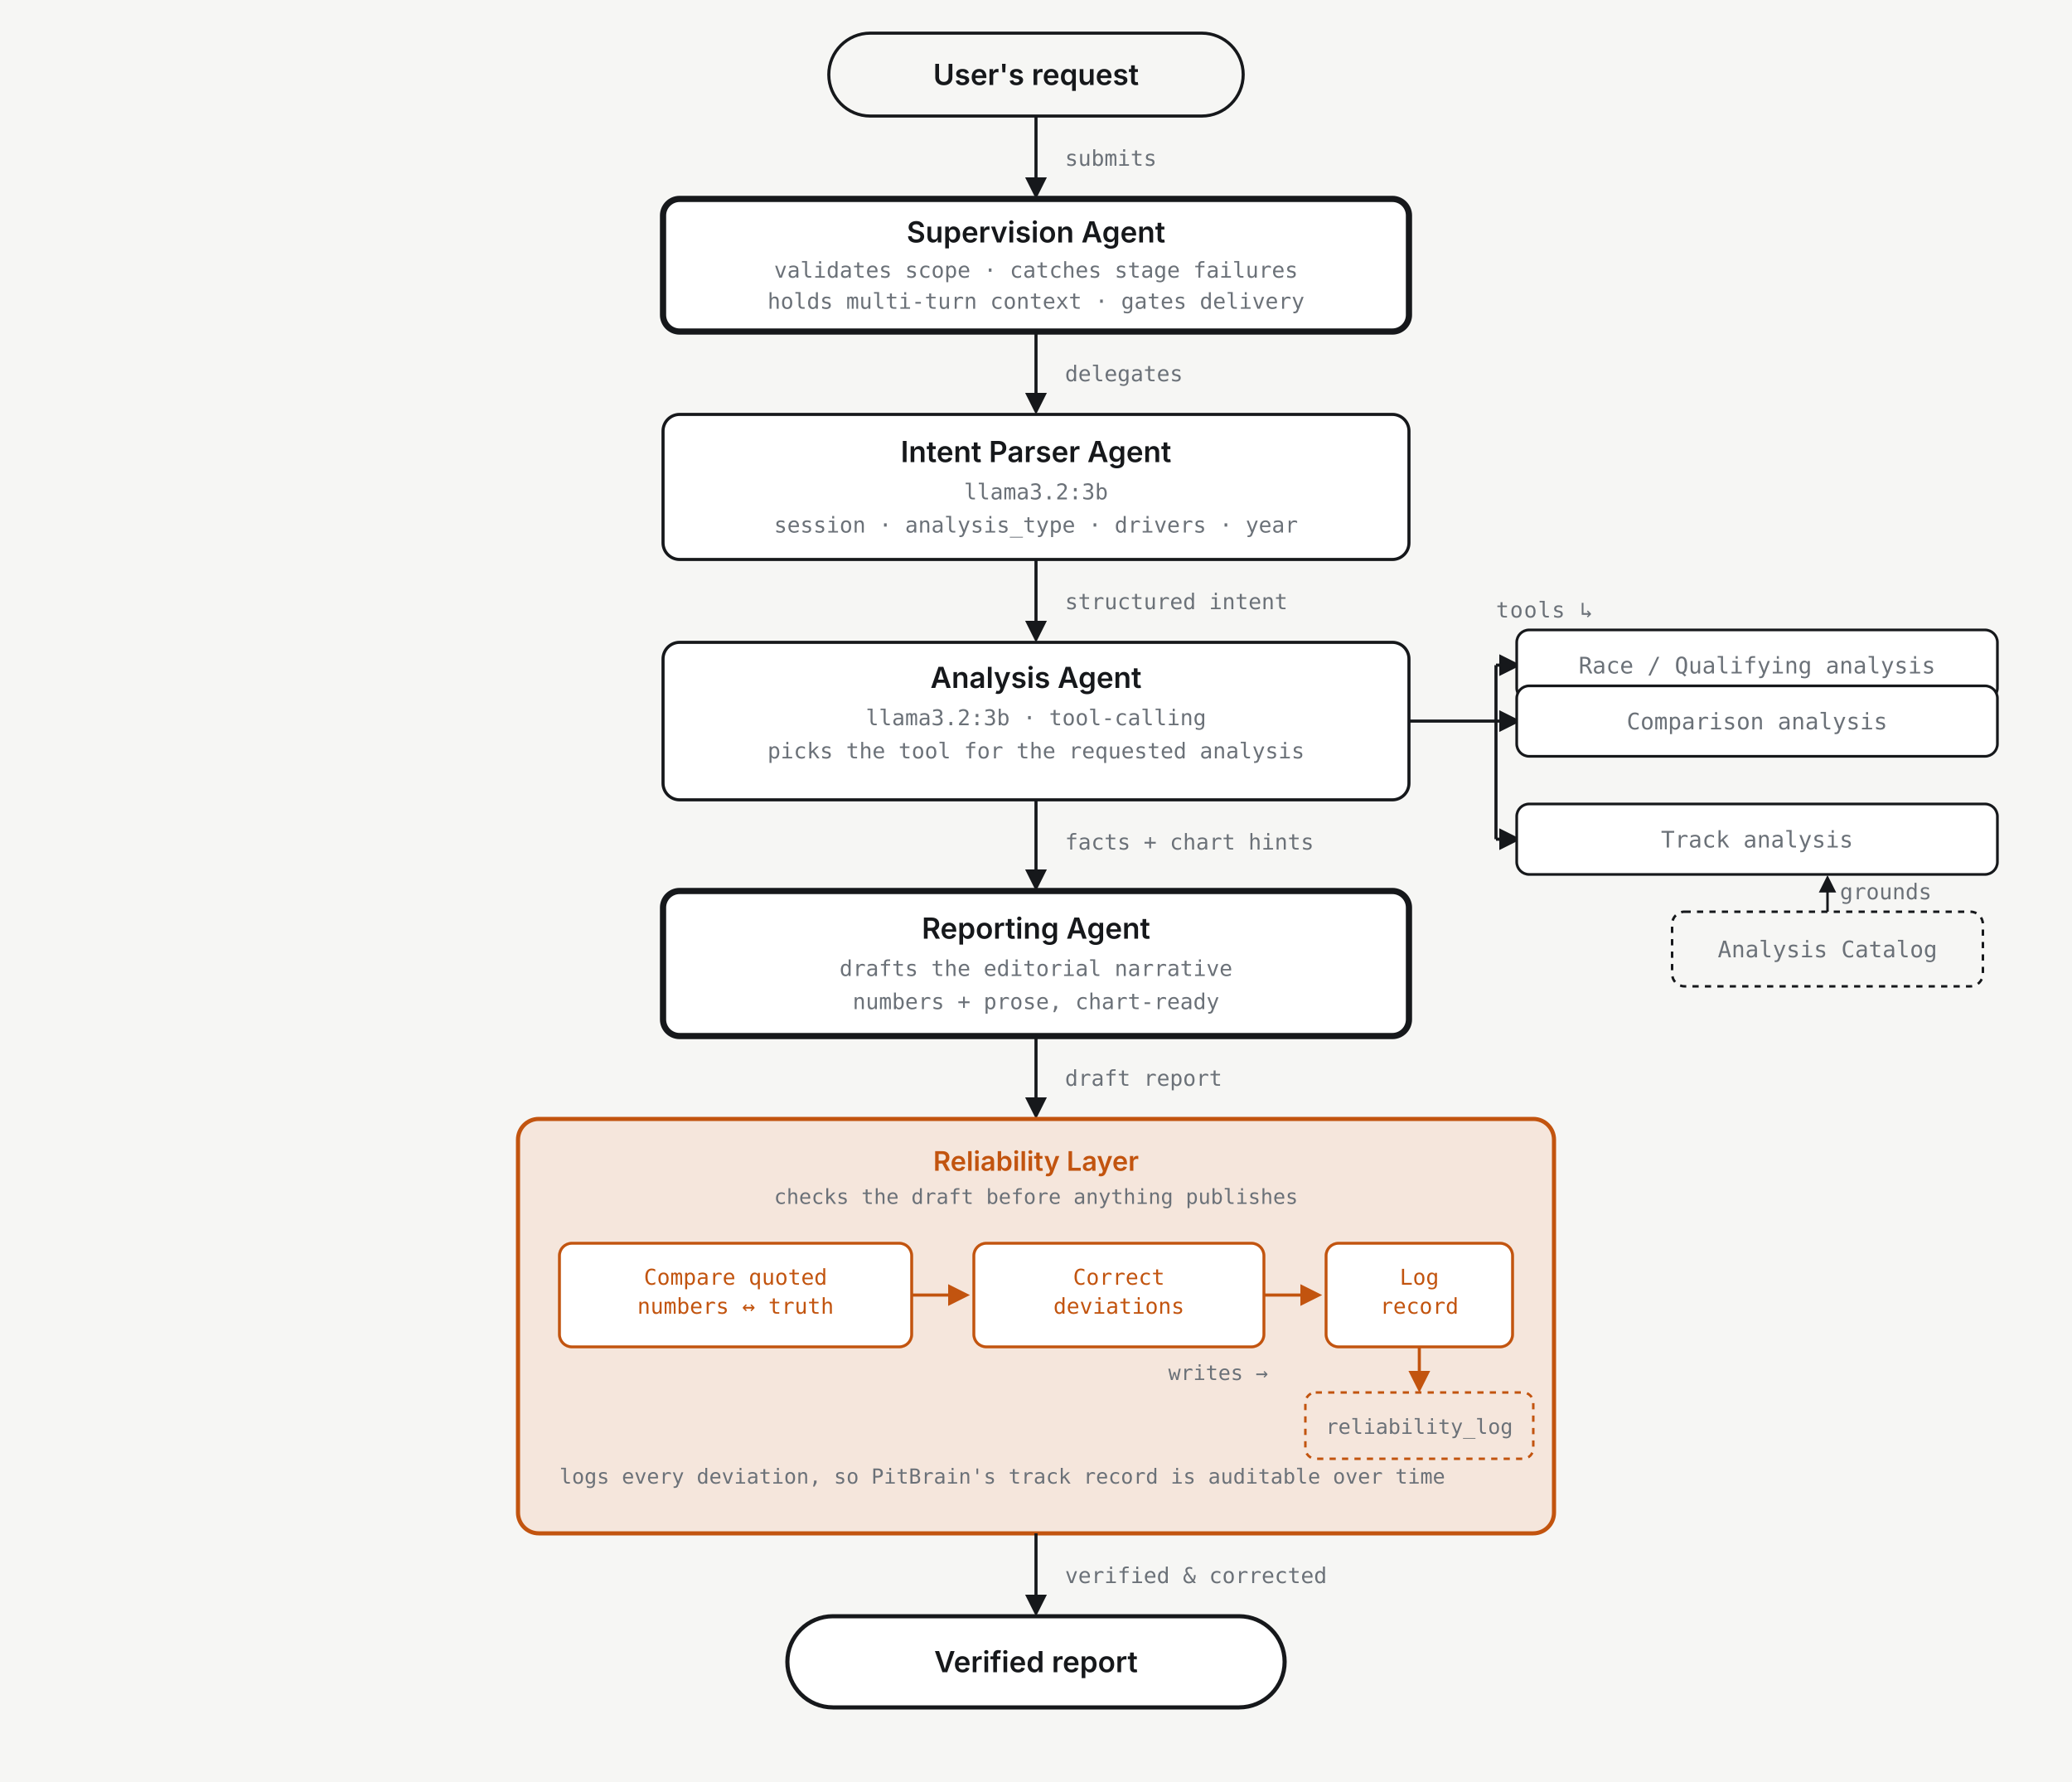
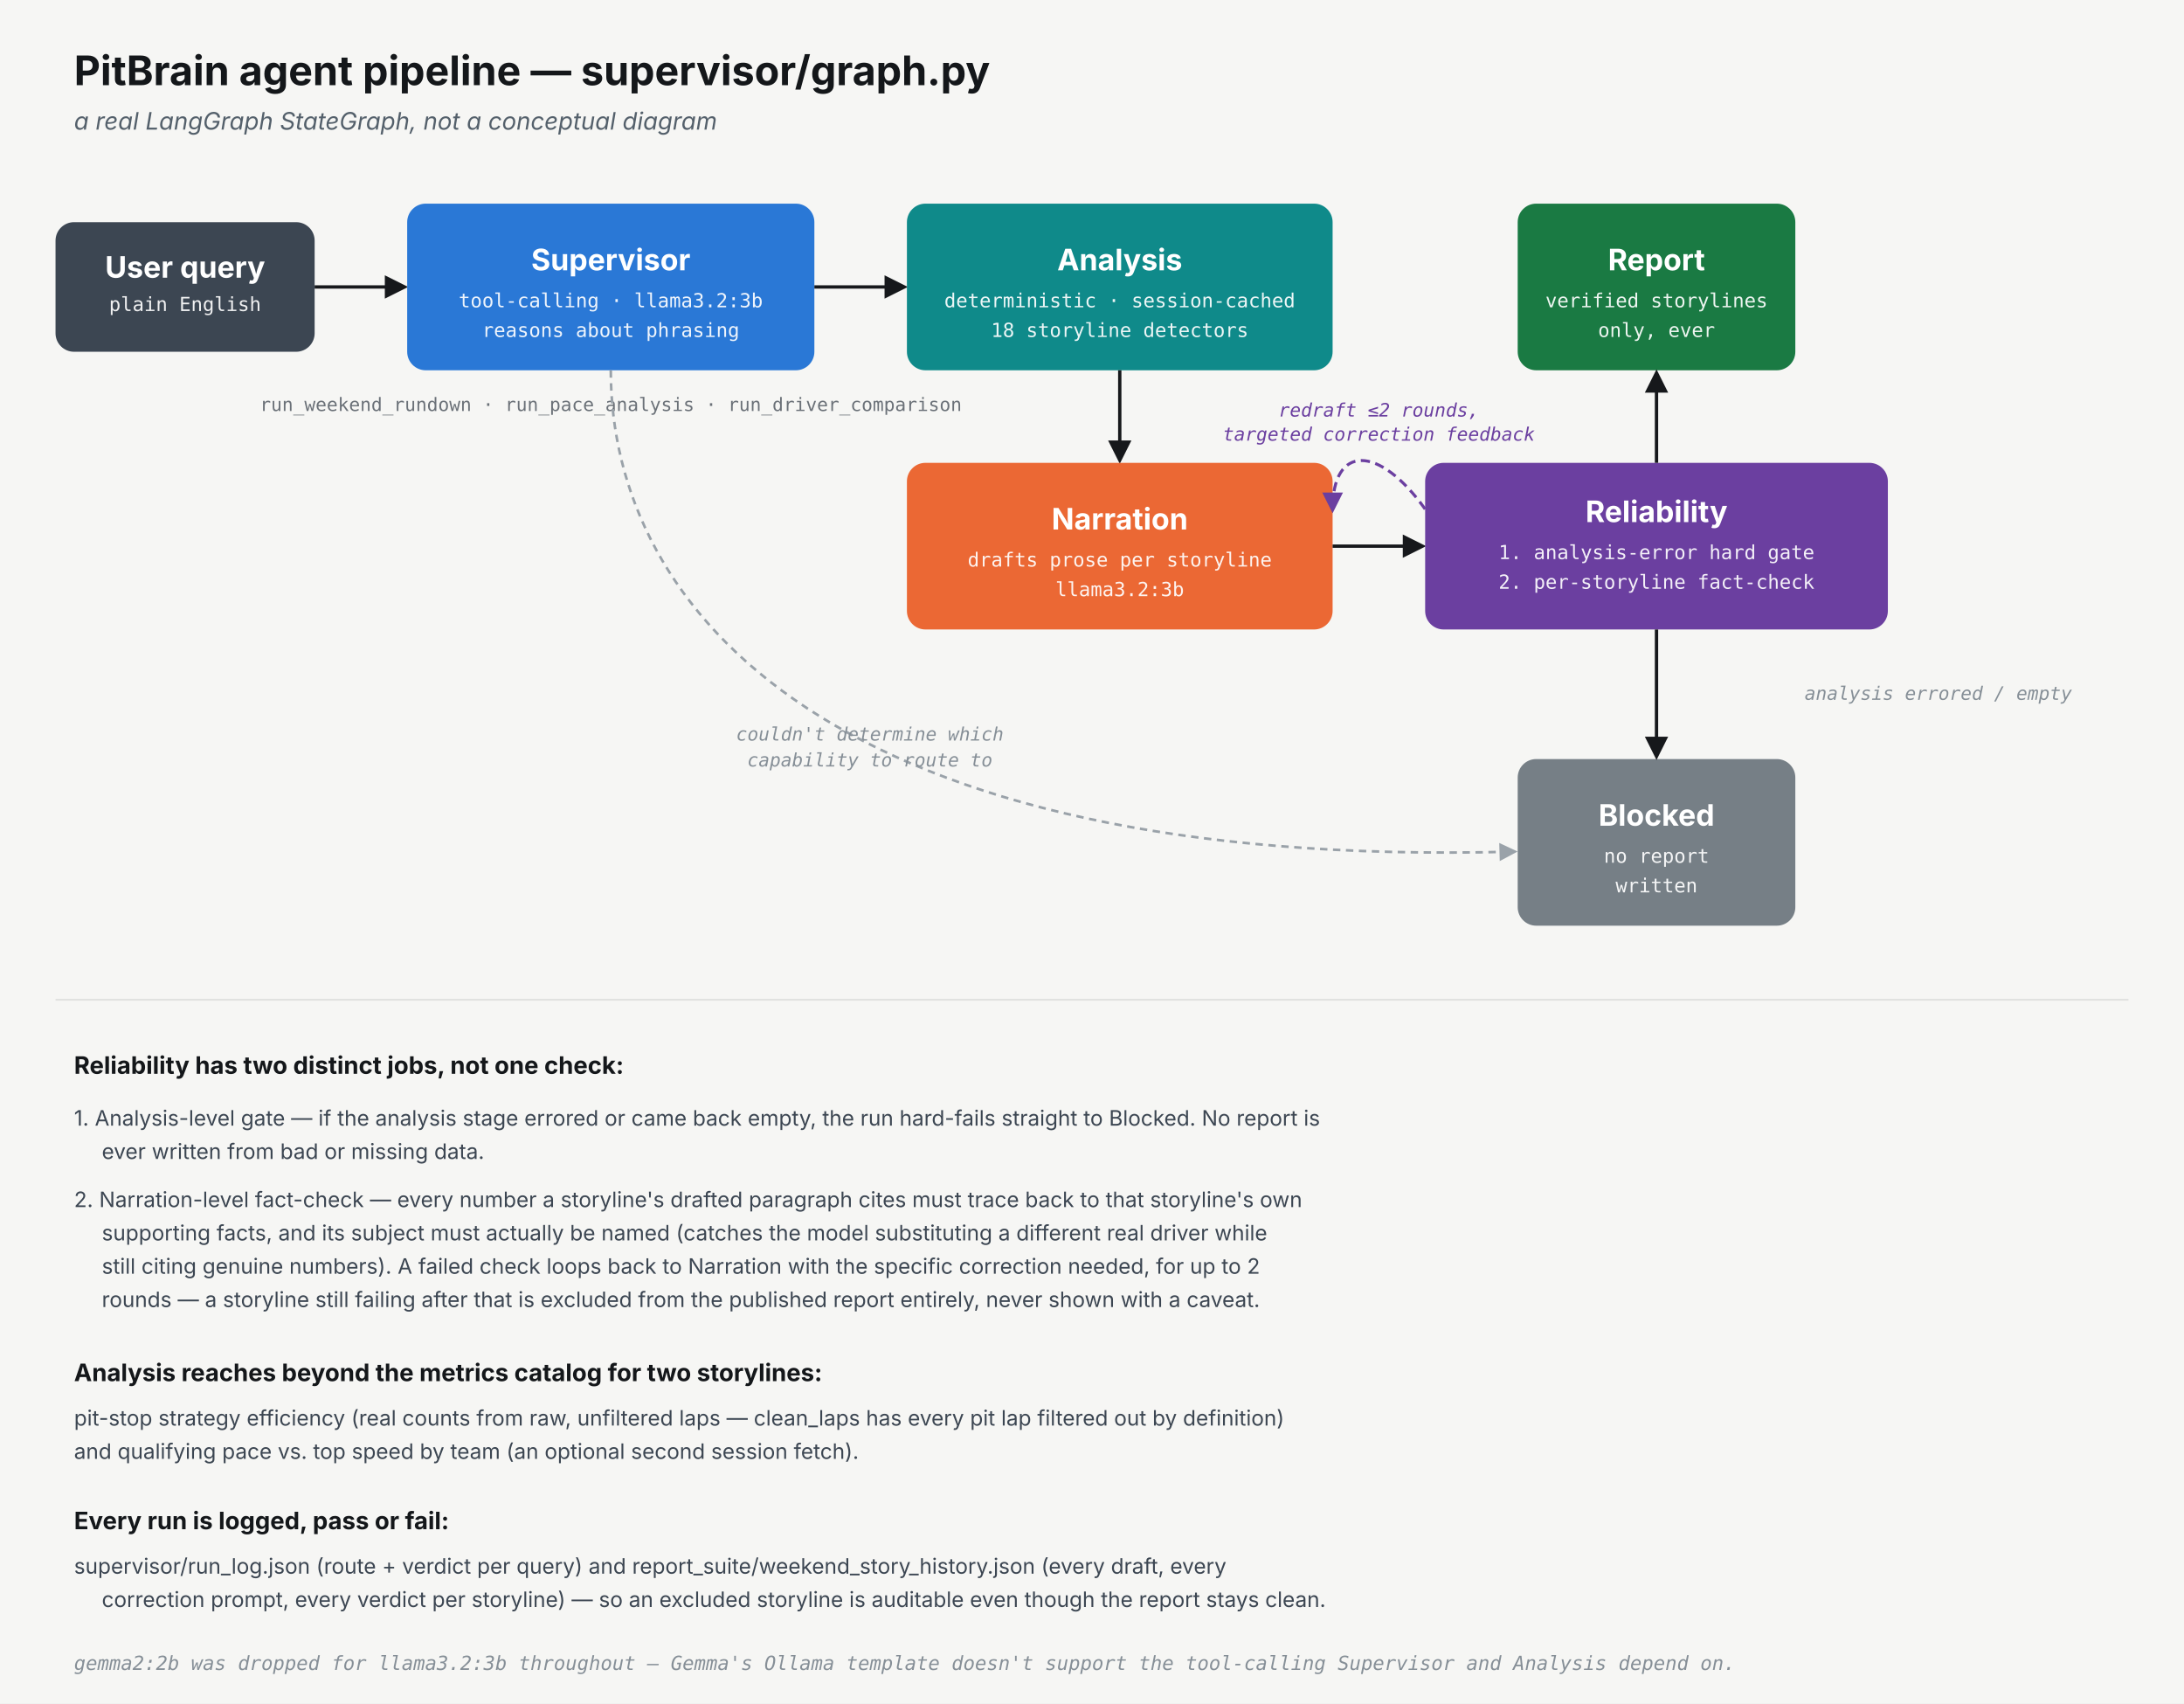
- <svg xmlns="http://www.w3.org/2000/svg" viewBox="0 0 1000 860" role="img" aria-label="A Supervision Agent validates the request's scope, catches failures from any stage, holds multi-turn context, and gates final delivery. It delegates to an Intent Parser Agent, then a tool-calling Analysis Agent (which selects one of three tools grounded in the Analysis Catalog), then a Reporting Agent; before publishing, a Reliability Layer compares every quoted number in the draft against ground truth, corrects deviations, and logs the correction.">
+ <svg xmlns="http://www.w3.org/2000/svg" viewBox="0 0 1180 920" role="img" aria-label="PitBrain's agent pipeline is a LangGraph StateGraph. A Supervisor agent tool-calls one of three capabilities based on reasoning about the query, not a rigid intent match. An Analysis stage runs deterministic, per-session-cached metrics and storyline mining. A Narration stage drafts prose per storyline with a local model. A Reliability agent has two jobs: it hard-blocks the whole run if analysis itself errored or came back empty, and it fact-checks every narrated number against that storyline's own supporting facts, looping back to Narration with targeted correction feedback for up to two redraft rounds. Only storylines that pass are published; a storyline still failing after its redraft is excluded from the report, not shown with a warning. Every draft and verdict is logged for audit regardless.">
  <style>
-   .box-title { font-family: "IBM Plex Sans", -apple-system, "Segoe UI", sans-serif; font-weight: 600; font-size: 14px; fill: #16181b; }
-   .box-sub { font-family: "IBM Plex Mono", ui-monospace, "SF Mono", Consolas, monospace; font-size: 10.5px; fill: #6b7178; }
-   .arrow-label { font-family: "IBM Plex Mono", ui-monospace, "SF Mono", Consolas, monospace; font-size: 10.5px; fill: #6b7178; }
-   .pill-text { font-family: "IBM Plex Sans", -apple-system, "Segoe UI", sans-serif; font-weight: 600; font-size: 14px; fill: #16181b; }
-   .rel-title { font-family: "IBM Plex Sans", -apple-system, "Segoe UI", sans-serif; font-weight: 600; font-size: 13px; fill: #c2540f; }
-   .rel-sub { font-family: "IBM Plex Mono", ui-monospace, "SF Mono", Consolas, monospace; font-size: 10px; fill: #6b7178; }
-   .step-text { font-family: "IBM Plex Mono", ui-monospace, "SF Mono", Consolas, monospace; font-size: 10.5px; fill: #c2540f; }
-   .group-label { font-family: "IBM Plex Mono", ui-monospace, "SF Mono", Consolas, monospace; font-size: 10.5px; fill: #6b7178; letter-spacing: 0.04em; }
+   .box-title { font-family: "IBM Plex Sans", -apple-system, "Segoe UI", sans-serif; font-weight: 700; font-size: 16px; fill: #ffffff; }
+   .box-sub { font-family: "IBM Plex Mono", ui-monospace, "SF Mono", Consolas, monospace; font-size: 10.5px; fill: #ffffff; opacity: 0.92; }
+   .h1 { font-family: "IBM Plex Sans", -apple-system, "Segoe UI", sans-serif; font-weight: 700; font-size: 22px; fill: #14171a; }
+   .h2 { font-family: "IBM Plex Sans", -apple-system, "Segoe UI", sans-serif; font-style: italic; font-size: 13px; fill: #54606b; }
+   .arrow-label { font-family: "IBM Plex Mono", ui-monospace, "SF Mono", Consolas, monospace; font-size: 10px; fill: #6b7178; }
+   .loop-label { font-family: "IBM Plex Mono", ui-monospace, "SF Mono", Consolas, monospace; font-size: 10px; fill: #6b3fa0; font-style: italic; }
+   .gray-label { font-family: "IBM Plex Mono", ui-monospace, "SF Mono", Consolas, monospace; font-size: 10px; fill: #868f97; font-style: italic; }
+   .foot-title { font-family: "IBM Plex Sans", -apple-system, "Segoe UI", sans-serif; font-weight: 700; font-size: 13px; fill: #14171a; }
+   .foot-body { font-family: "IBM Plex Sans", -apple-system, "Segoe UI", sans-serif; font-size: 11.5px; fill: #3c4652; }
+   .foot-note { font-family: "IBM Plex Mono", ui-monospace, "SF Mono", Consolas, monospace; font-size: 10.5px; fill: #868f97; font-style: italic; }
</style>
-   <rect x="0" y="0" width="1000" height="860" fill="#f6f6f4" />
+   <rect x="0" y="0" width="1180" height="920" fill="#f6f6f4" />
  <defs>
    <marker id="arrow" viewBox="0 0 10 10" refX="8" refY="5" markerWidth="7" markerHeight="7" orient="auto-start-reverse">
      <path d="M0,0 L10,5 L0,10 z" fill="#16181b" />
    </marker>
-     <marker id="arrowAccent" viewBox="0 0 10 10" refX="8" refY="5" markerWidth="7" markerHeight="7" orient="auto-start-reverse">
-       <path d="M0,0 L10,5 L0,10 z" fill="#c2540f" />
+     <marker id="arrowGray" viewBox="0 0 10 10" refX="8" refY="5" markerWidth="7" markerHeight="7" orient="auto-start-reverse">
+       <path d="M0,0 L10,5 L0,10 z" fill="#9aa2a9" />
+     </marker>
+     <marker id="arrowPurple" viewBox="0 0 10 10" refX="8" refY="5" markerWidth="7" markerHeight="7" orient="auto-start-reverse">
+       <path d="M0,0 L10,5 L0,10 z" fill="#6b3fa0" />
    </marker>
  </defs>
-   <rect x="400" y="16" width="200" height="40" rx="20" fill="none" stroke="#16181b" stroke-width="1.5" />
-   <text x="500" y="41" text-anchor="middle" class="pill-text">User's request</text>
-   <line x1="500" y1="56" x2="500" y2="94" stroke="#16181b" stroke-width="1.5" marker-end="url(#arrow)" />
-   <text x="514" y="80" class="arrow-label">submits</text>
-   <rect x="320" y="96" width="360" height="64" rx="8" fill="#ffffff" stroke="#16181b" stroke-width="3" />
-   <text x="500" y="117" text-anchor="middle" class="box-title">Supervision Agent</text>
-   <text x="500" y="134" text-anchor="middle" class="box-sub">validates scope · catches stage failures</text>
-   <text x="500" y="149" text-anchor="middle" class="box-sub">holds multi-turn context · gates delivery</text>
-   <line x1="500" y1="160" x2="500" y2="198" stroke="#16181b" stroke-width="1.5" marker-end="url(#arrow)" />
-   <text x="514" y="184" class="arrow-label">delegates</text>
-   <rect x="320" y="200" width="360" height="70" rx="8" fill="#ffffff" stroke="#16181b" stroke-width="1.5" />
-   <text x="500" y="223" text-anchor="middle" class="box-title">Intent Parser Agent</text>
-   <text x="500" y="241" text-anchor="middle" class="box-sub">llama3.2:3b</text>
-   <text x="500" y="257" text-anchor="middle" class="box-sub">session · analysis_type · drivers · year</text>
-   <line x1="500" y1="270" x2="500" y2="308" stroke="#16181b" stroke-width="1.5" marker-end="url(#arrow)" />
-   <text x="514" y="294" class="arrow-label">structured intent</text>
-   <rect x="320" y="310" width="360" height="76" rx="8" fill="#ffffff" stroke="#16181b" stroke-width="1.5" />
-   <text x="500" y="332" text-anchor="middle" class="box-title">Analysis Agent</text>
-   <text x="500" y="350" text-anchor="middle" class="box-sub">llama3.2:3b · tool-calling</text>
-   <text x="500" y="366" text-anchor="middle" class="box-sub">picks the tool for the requested analysis</text>
-   <line x1="680" y1="348" x2="722" y2="348" stroke="#16181b" stroke-width="1.5" />
-   <text x="722" y="298" class="group-label">tools ↳</text>
-   <line x1="722" y1="321" x2="722" y2="405" stroke="#16181b" stroke-width="1.5" />
-   <line x1="722" y1="321" x2="732" y2="321" stroke="#16181b" stroke-width="1.5" marker-end="url(#arrow)" />
-   <line x1="722" y1="348" x2="732" y2="348" stroke="#16181b" stroke-width="1.5" marker-end="url(#arrow)" />
-   <line x1="722" y1="405" x2="732" y2="405" stroke="#16181b" stroke-width="1.5" marker-end="url(#arrow)" />
-   <rect x="732" y="304" width="232" height="34" rx="6" fill="#ffffff" stroke="#16181b" stroke-width="1.3" />
-   <text x="848" y="325" text-anchor="middle" class="box-sub" style="font-size:11px">Race / Qualifying analysis</text>
-   <rect x="732" y="331" width="232" height="34" rx="6" fill="#ffffff" stroke="#16181b" stroke-width="1.3" />
-   <text x="848" y="352" text-anchor="middle" class="box-sub" style="font-size:11px">Comparison analysis</text>
-   <rect x="732" y="388" width="232" height="34" rx="6" fill="#ffffff" stroke="#16181b" stroke-width="1.3" />
-   <text x="848" y="409" text-anchor="middle" class="box-sub" style="font-size:11px">Track analysis</text>
-   <rect x="807" y="440" width="150" height="36" rx="6" fill="none" stroke="#16181b" stroke-width="1.2" stroke-dasharray="3 3" />
-   <text x="882" y="462" text-anchor="middle" class="box-sub" style="font-size:11px">Analysis Catalog</text>
-   <line x1="882" y1="440" x2="882" y2="424" stroke="#16181b" stroke-width="1.2" marker-end="url(#arrow)" />
-   <text x="888" y="434" class="arrow-label">grounds</text>
-   <line x1="500" y1="386" x2="500" y2="428" stroke="#16181b" stroke-width="1.5" marker-end="url(#arrow)" />
-   <text x="514" y="410" class="arrow-label">facts + chart hints</text>
-   <rect x="320" y="430" width="360" height="70" rx="8" fill="#ffffff" stroke="#16181b" stroke-width="3" />
-   <text x="500" y="453" text-anchor="middle" class="box-title">Reporting Agent</text>
-   <text x="500" y="471" text-anchor="middle" class="box-sub">drafts the editorial narrative</text>
-   <text x="500" y="487" text-anchor="middle" class="box-sub">numbers + prose, chart-ready</text>
-   <line x1="500" y1="500" x2="500" y2="538" stroke="#16181b" stroke-width="1.5" marker-end="url(#arrow)" />
-   <text x="514" y="524" class="arrow-label">draft report</text>
-   <rect x="250" y="540" width="500" height="200" rx="10" fill="#f5e6dc" stroke="#c2540f" stroke-width="2" />
-   <text x="500" y="565" text-anchor="middle" class="rel-title">Reliability Layer</text>
-   <text x="500" y="581" text-anchor="middle" class="rel-sub">checks the draft before anything publishes</text>
-   <rect x="270" y="600" width="170" height="50" rx="6" fill="#ffffff" stroke="#c2540f" stroke-width="1.4" />
-   <text x="355" y="620" text-anchor="middle" class="step-text">Compare quoted</text>
-   <text x="355" y="634" text-anchor="middle" class="step-text">numbers ↔ truth</text>
-   <line x1="440" y1="625" x2="466" y2="625" stroke="#c2540f" stroke-width="1.5" marker-end="url(#arrowAccent)" />
-   <rect x="470" y="600" width="140" height="50" rx="6" fill="#ffffff" stroke="#c2540f" stroke-width="1.4" />
-   <text x="540" y="620" text-anchor="middle" class="step-text">Correct</text>
-   <text x="540" y="634" text-anchor="middle" class="step-text">deviations</text>
-   <line x1="610" y1="625" x2="636" y2="625" stroke="#c2540f" stroke-width="1.5" marker-end="url(#arrowAccent)" />
-   <rect x="640" y="600" width="90" height="50" rx="6" fill="#ffffff" stroke="#c2540f" stroke-width="1.4" />
-   <text x="685" y="620" text-anchor="middle" class="step-text">Log</text>
-   <text x="685" y="634" text-anchor="middle" class="step-text">record</text>
-   <line x1="685" y1="650" x2="685" y2="670" stroke="#c2540f" stroke-width="1.5" marker-end="url(#arrowAccent)" />
-   <rect x="630" y="672" width="110" height="32" rx="5" fill="none" stroke="#c2540f" stroke-width="1.2" stroke-dasharray="3 3" />
-   <text x="685" y="692" text-anchor="middle" class="rel-sub">reliability_log</text>
-   <text x="612" y="666" class="rel-sub" text-anchor="end">writes →</text>
-   <text x="270" y="716" class="rel-sub">logs every deviation, so PitBrain's track record is auditable over time</text>
-   <line x1="500" y1="740" x2="500" y2="778" stroke="#16181b" stroke-width="1.5" marker-end="url(#arrow)" />
-   <text x="514" y="764" class="arrow-label">verified &amp; corrected</text>
-   <rect x="380" y="780" width="240" height="44" rx="22" fill="#ffffff" stroke="#16181b" stroke-width="2" />
-   <text x="500" y="807" text-anchor="middle" class="pill-text">Verified report</text>
+   <text x="40" y="46" class="h1">PitBrain agent pipeline — supervisor/graph.py</text>
+   <text x="40" y="70" class="h2">a real LangGraph StateGraph, not a conceptual diagram</text>
+   <rect x="30" y="120" width="140" height="70" rx="10" fill="#3c4652" />
+   <text x="100" y="150" text-anchor="middle" class="box-title">User query</text>
+   <text x="100" y="168" text-anchor="middle" class="box-sub">plain English</text>
+   <path d="M170,155 L218,155" stroke="#16181b" stroke-width="1.8" marker-end="url(#arrow)" fill="none" />
+   <rect x="220" y="110" width="220" height="90" rx="10" fill="#2a78d6" />
+   <text x="330" y="146" text-anchor="middle" class="box-title">Supervisor</text>
+   <text x="330" y="166" text-anchor="middle" class="box-sub">tool-calling · llama3.2:3b</text>
+   <text x="330" y="182" text-anchor="middle" class="box-sub">reasons about phrasing</text>
+   <path d="M440,155 L488,155" stroke="#16181b" stroke-width="1.8" marker-end="url(#arrow)" fill="none" />
+   <text x="330" y="222" text-anchor="middle" class="arrow-label">run_weekend_rundown · run_pace_analysis · run_driver_comparison</text>
+   <rect x="490" y="110" width="230" height="90" rx="10" fill="#0f8a8a" />
+   <text x="605" y="146" text-anchor="middle" class="box-title">Analysis</text>
+   <text x="605" y="166" text-anchor="middle" class="box-sub">deterministic · session-cached</text>
+   <text x="605" y="182" text-anchor="middle" class="box-sub">18 storyline detectors</text>
+   <path d="M605,200 L605,248" stroke="#16181b" stroke-width="1.8" marker-end="url(#arrow)" fill="none" />
+   <rect x="820" y="110" width="150" height="90" rx="10" fill="#1a7a43" />
+   <text x="895" y="146" text-anchor="middle" class="box-title">Report</text>
+   <text x="895" y="166" text-anchor="middle" class="box-sub">verified storylines</text>
+   <text x="895" y="182" text-anchor="middle" class="box-sub">only, ever</text>
+   <rect x="490" y="250" width="230" height="90" rx="10" fill="#eb6834" />
+   <text x="605" y="286" text-anchor="middle" class="box-title">Narration</text>
+   <text x="605" y="306" text-anchor="middle" class="box-sub">drafts prose per storyline</text>
+   <text x="605" y="322" text-anchor="middle" class="box-sub">llama3.2:3b</text>
+   <path d="M720,295 L768,295" stroke="#16181b" stroke-width="1.8" marker-end="url(#arrow)" fill="none" />
+   <rect x="770" y="250" width="250" height="90" rx="10" fill="#6b3fa0" />
+   <text x="895" y="282" text-anchor="middle" class="box-title">Reliability</text>
+   <text x="895" y="302" text-anchor="middle" class="box-sub">1. analysis-error hard gate</text>
+   <text x="895" y="318" text-anchor="middle" class="box-sub">2. per-storyline fact-check</text>
+   <path d="M770,275 C 745,240 720,240 720,275" stroke="#6b3fa0" stroke-width="1.6" fill="none" stroke-dasharray="5,3" marker-end="url(#arrowPurple)" />
+   <text x="745" y="225" text-anchor="middle" class="loop-label">redraft ≤2 rounds,</text>
+   <text x="745" y="238" text-anchor="middle" class="loop-label">targeted correction feedback</text>
+   <path d="M895,250 L895,202" stroke="#16181b" stroke-width="1.8" marker-end="url(#arrow)" fill="none" />
+   <rect x="820" y="410" width="150" height="90" rx="10" fill="#767f86" />
+   <text x="895" y="446" text-anchor="middle" class="box-title">Blocked</text>
+   <text x="895" y="466" text-anchor="middle" class="box-sub">no report</text>
+   <text x="895" y="482" text-anchor="middle" class="box-sub">written</text>
+   <path d="M895,340 L895,408" stroke="#16181b" stroke-width="1.8" marker-end="url(#arrow)" fill="none" />
+   <text x="975" y="378" class="gray-label">analysis errored / empty</text>
+   <path d="M330,200 C 330,330 450,470 818,460" stroke="#9aa2a9" stroke-width="1.4" fill="none" stroke-dasharray="4,3" marker-end="url(#arrowGray)" />
+   <text x="470" y="400" text-anchor="middle" class="gray-label">couldn't determine which</text>
+   <text x="470" y="414" text-anchor="middle" class="gray-label">capability to route to</text>
+   <line x1="30" y1="540" x2="1150" y2="540" stroke="#e1e2e0" stroke-width="1" />
+   <text x="40" y="580" class="foot-title">Reliability has two distinct jobs, not one check:</text>
+   <text x="40" y="608" class="foot-body">1. Analysis-level gate — if the analysis stage errored or came back empty, the run hard-fails straight to Blocked. No report is</text>
+   <text x="55" y="626" class="foot-body">    ever written from bad or missing data.</text>
+   <text x="40" y="652" class="foot-body">2. Narration-level fact-check — every number a storyline's drafted paragraph cites must trace back to that storyline's own</text>
+   <text x="55" y="670" class="foot-body">    supporting facts, and its subject must actually be named (catches the model substituting a different real driver while</text>
+   <text x="55" y="688" class="foot-body">    still citing genuine numbers). A failed check loops back to Narration with the specific correction needed, for up to 2</text>
+   <text x="55" y="706" class="foot-body">    rounds — a storyline still failing after that is excluded from the published report entirely, never shown with a caveat.</text>
+   <text x="40" y="746" class="foot-title">Analysis reaches beyond the metrics catalog for two storylines:</text>
+   <text x="40" y="770" class="foot-body">pit-stop strategy efficiency (real counts from raw, unfiltered laps — clean_laps has every pit lap filtered out by definition)</text>
+   <text x="40" y="788" class="foot-body">and qualifying pace vs. top speed by team (an optional second session fetch).</text>
+   <text x="40" y="826" class="foot-title">Every run is logged, pass or fail:</text>
+   <text x="40" y="850" class="foot-body">supervisor/run_log.json (route + verdict per query) and report_suite/weekend_story_history.json (every draft, every</text>
+   <text x="55" y="868" class="foot-body">correction prompt, every verdict per storyline) — so an excluded storyline is auditable even though the report stays clean.</text>
+   <text x="40" y="902" class="foot-note">gemma2:2b was dropped for llama3.2:3b throughout — Gemma's Ollama template doesn't support the tool-calling Supervisor and Analysis depend on.</text>
</svg>
